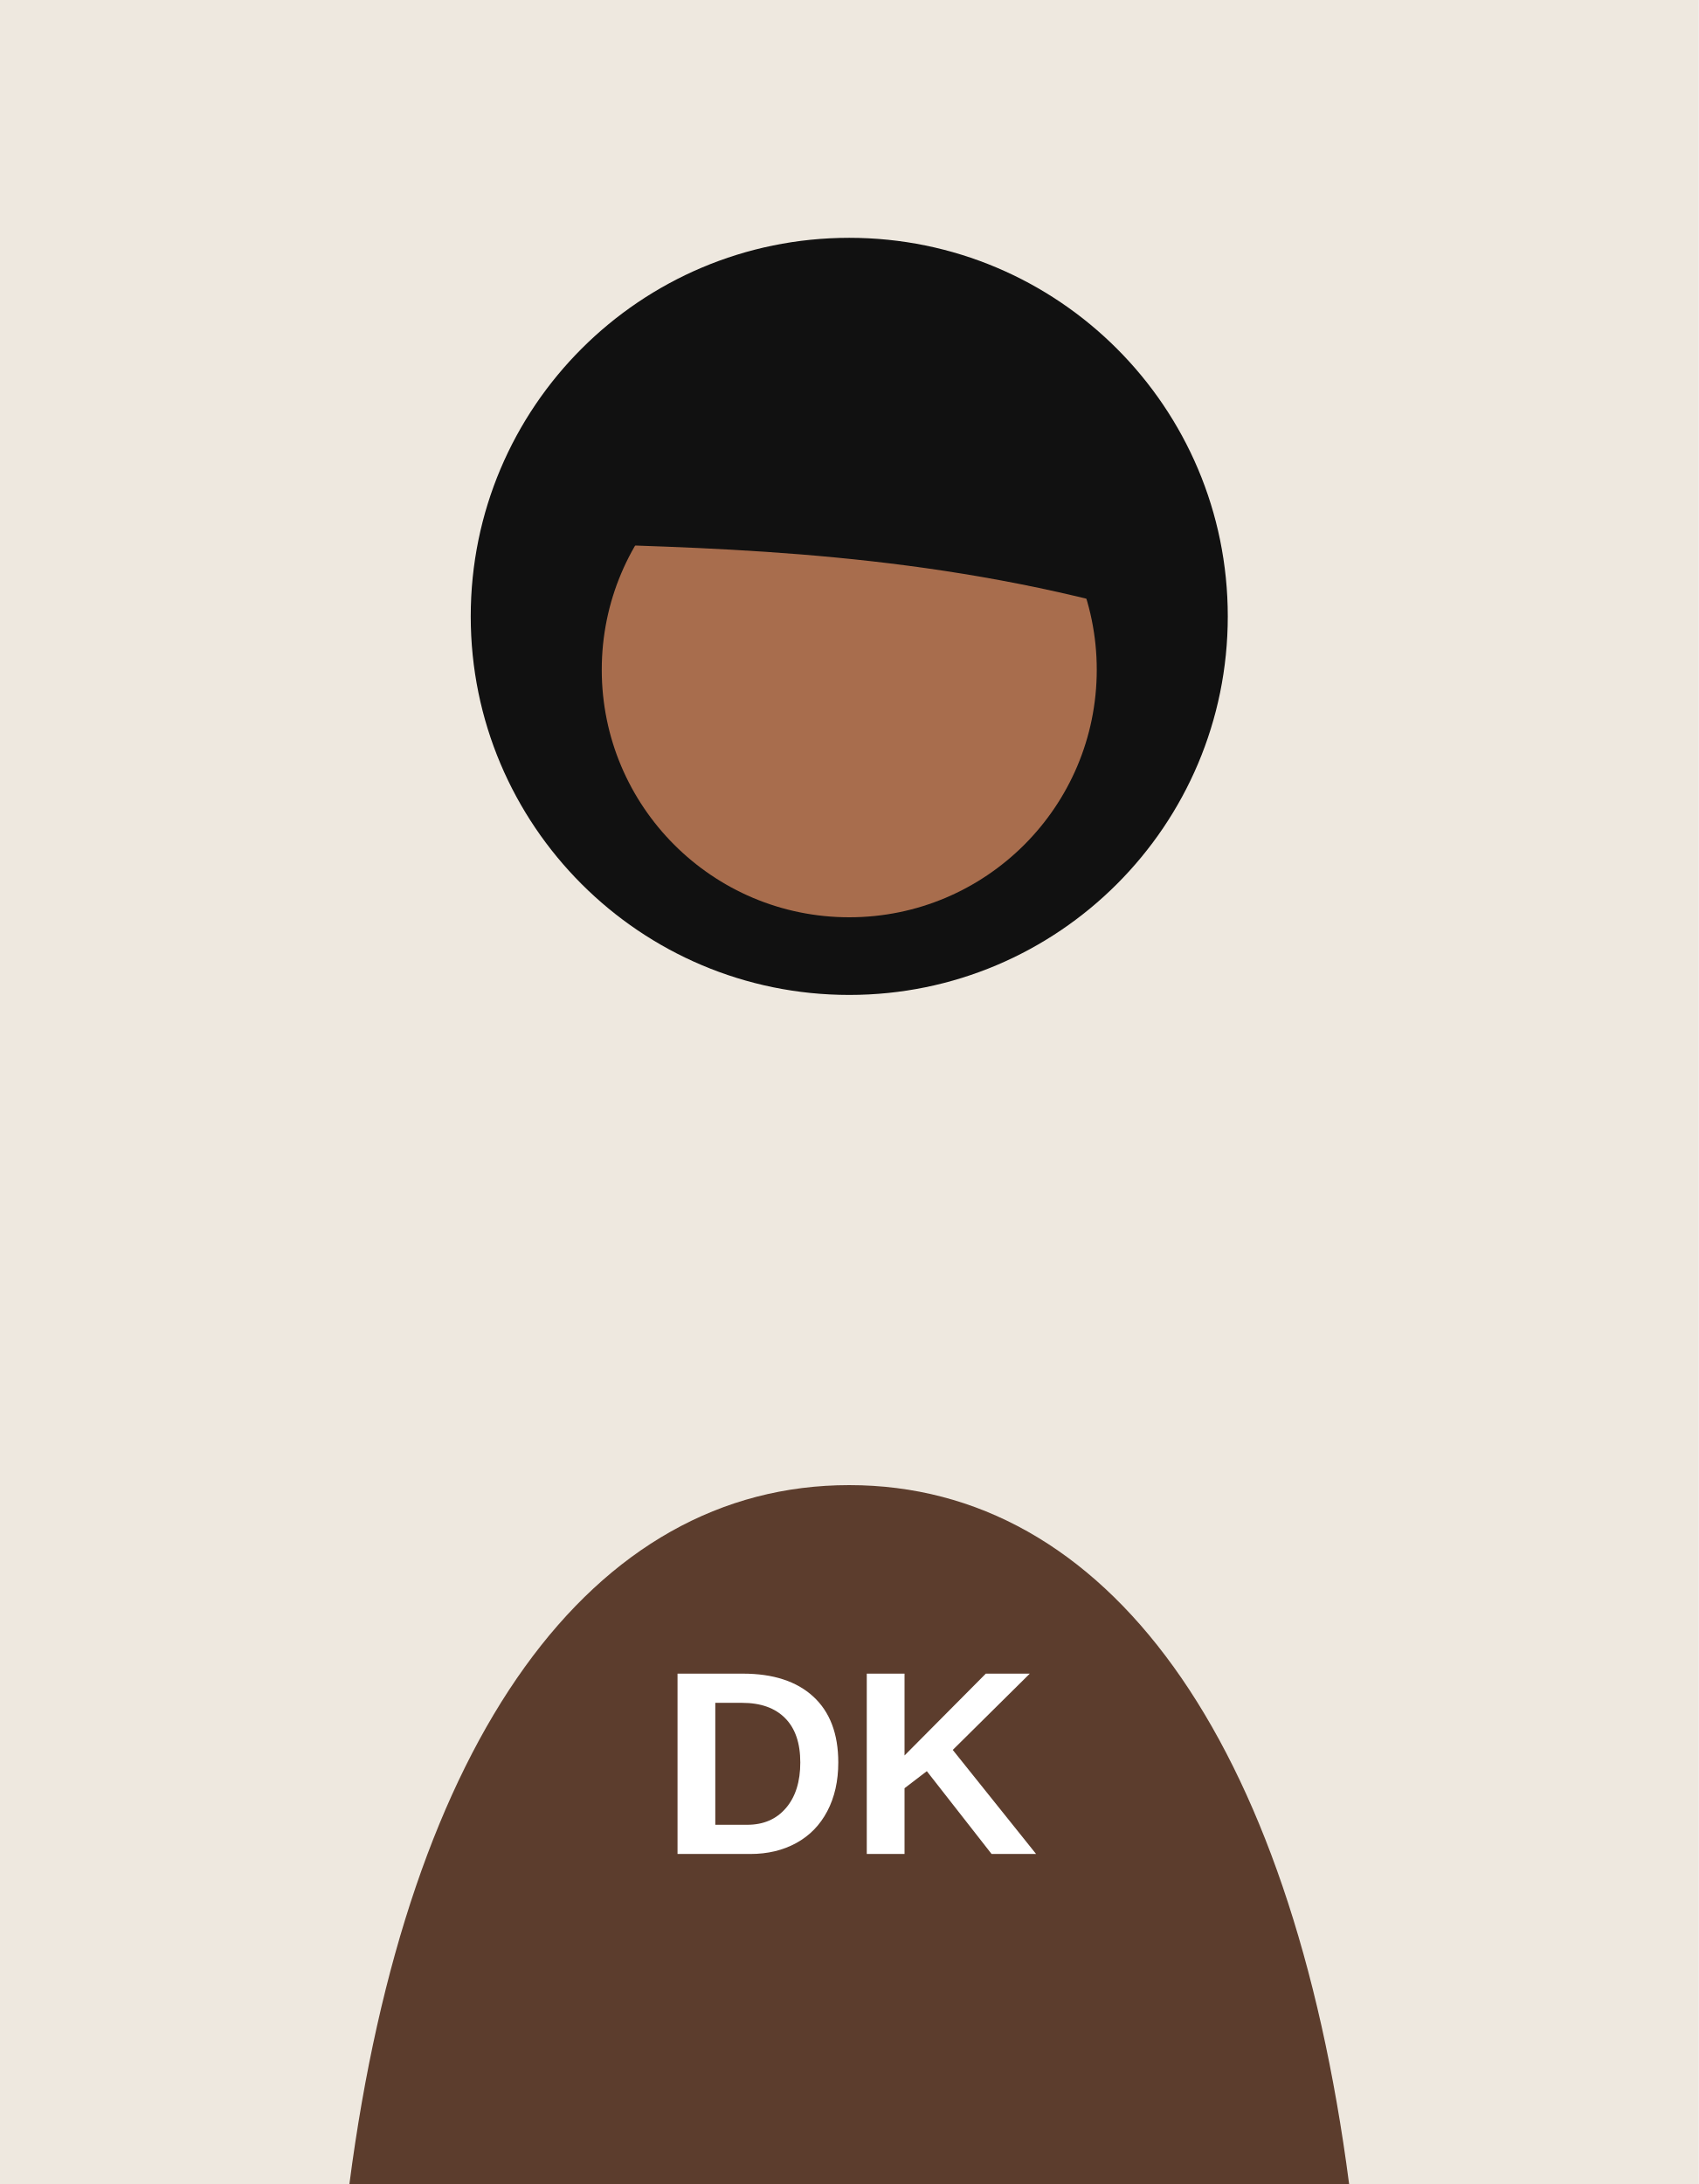
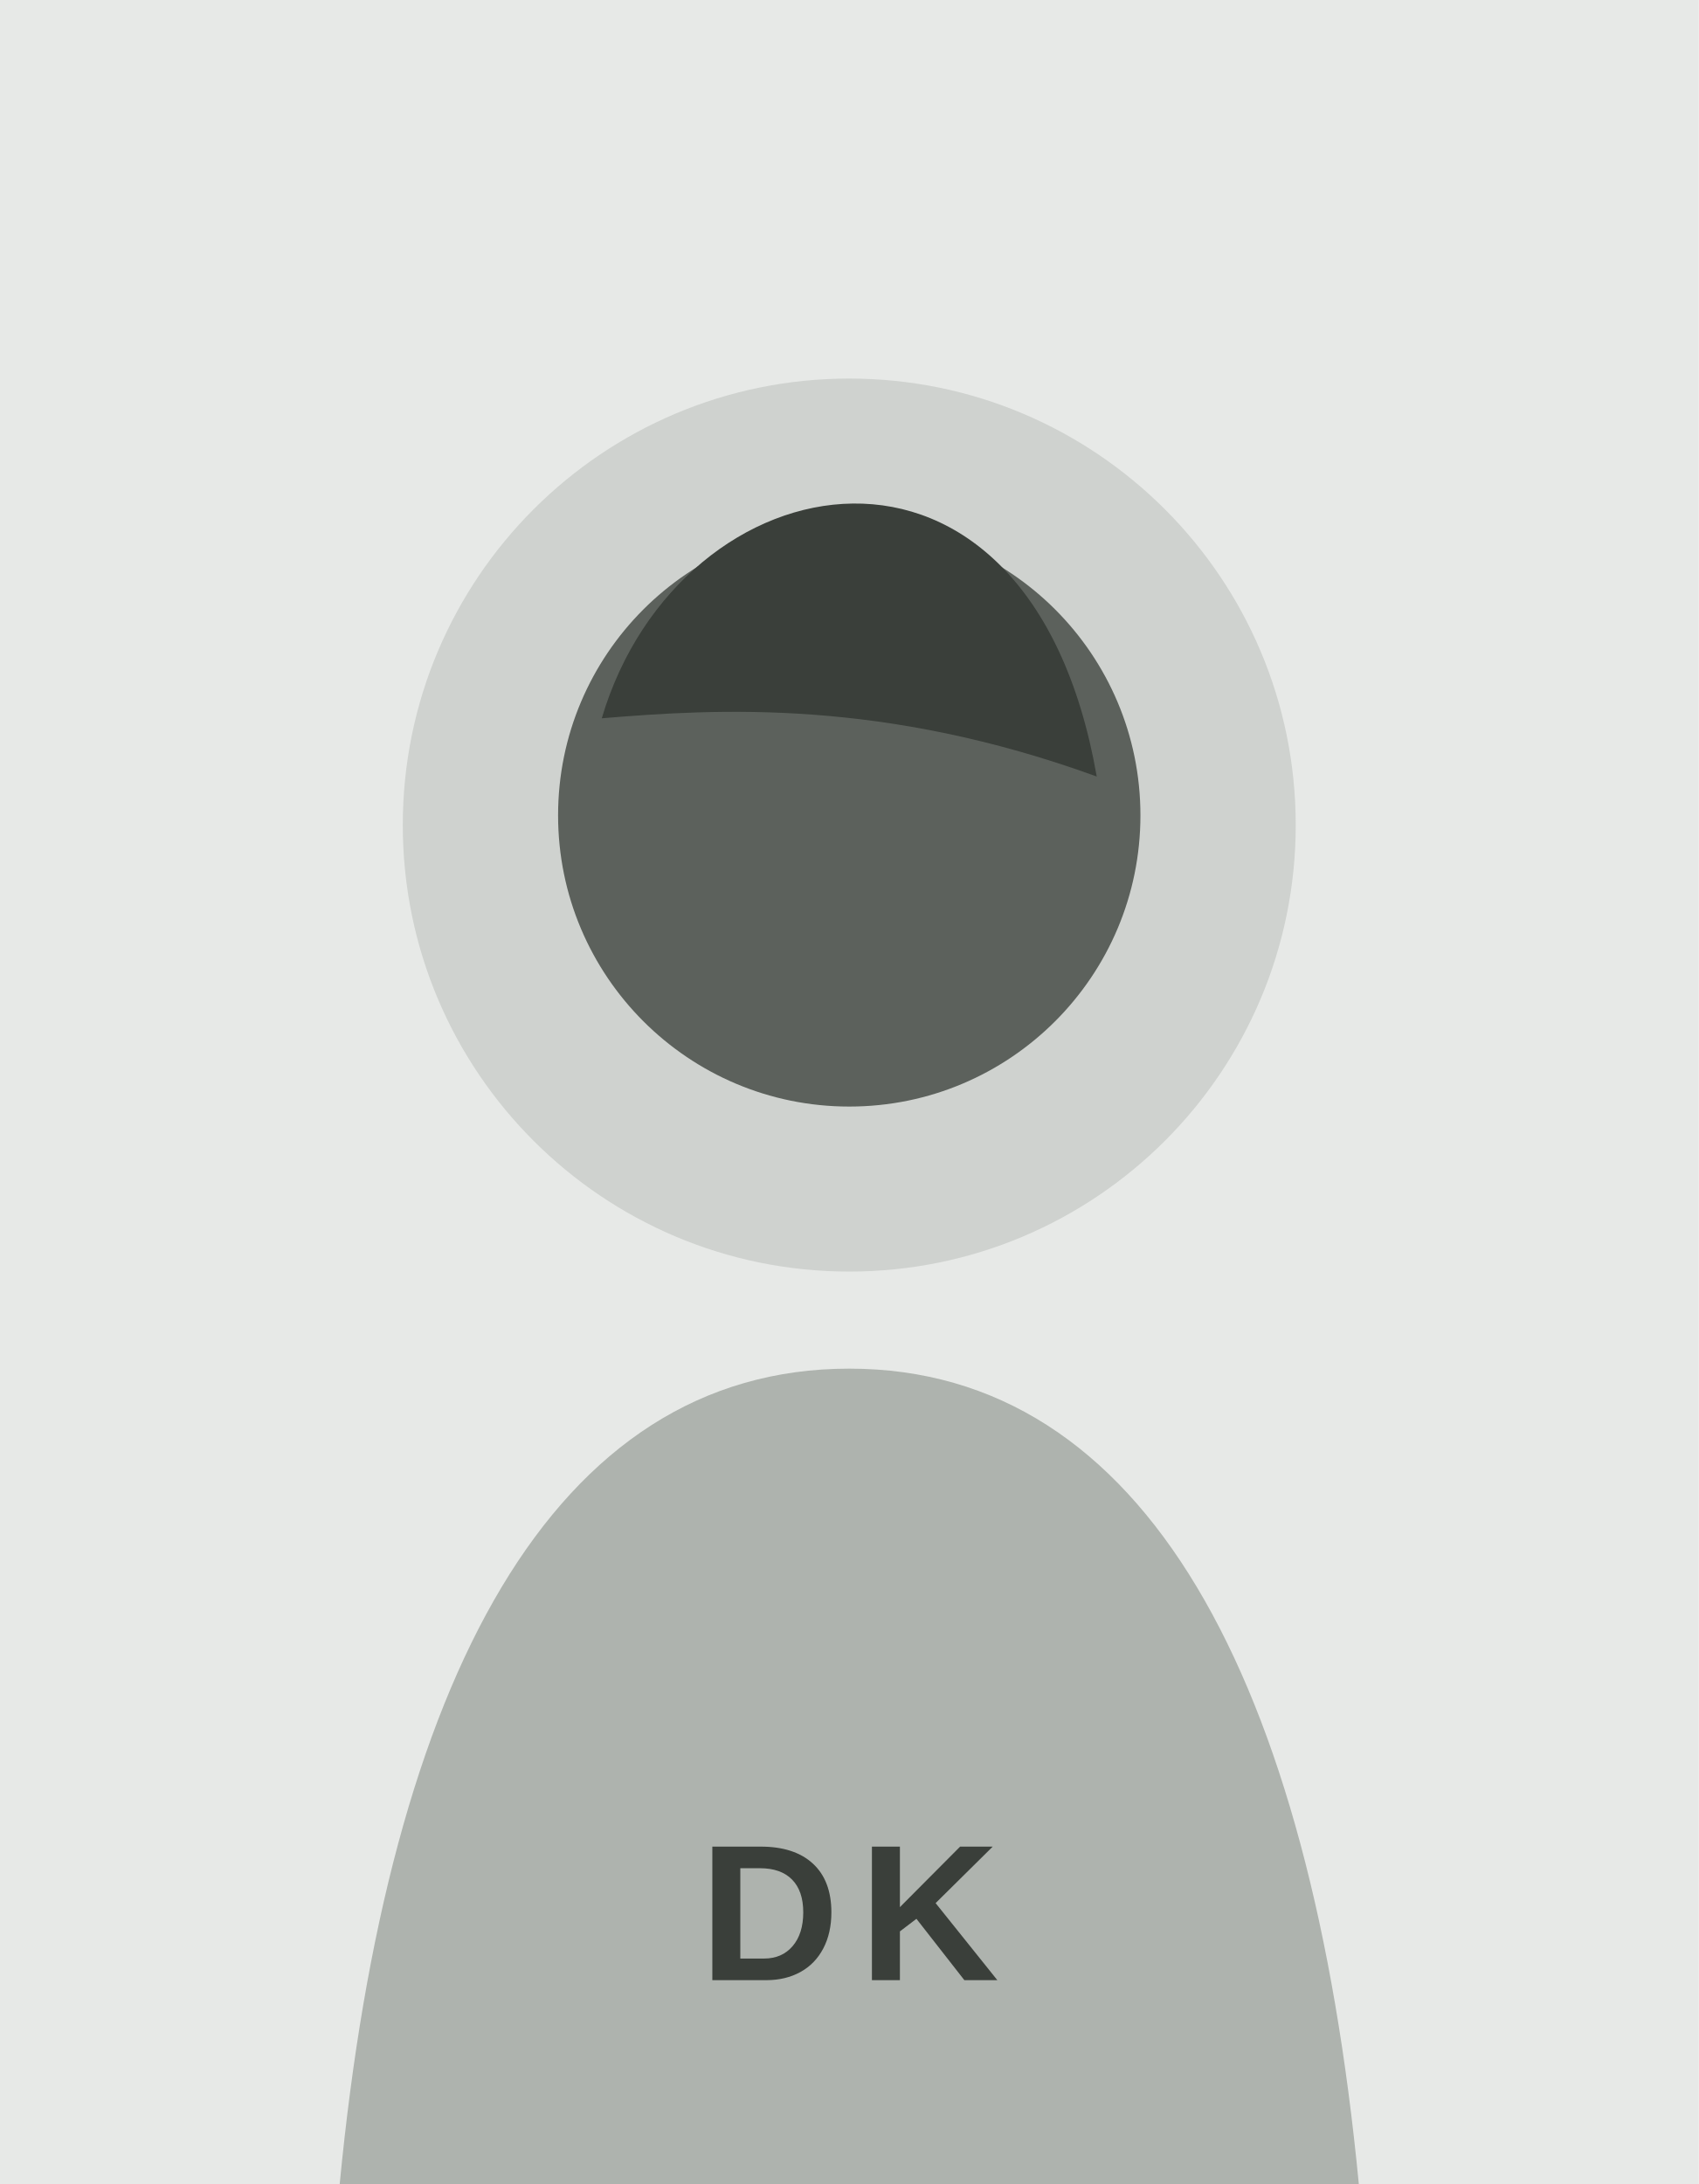
- <svg xmlns="http://www.w3.org/2000/svg" viewBox="0 0 350 450" role="img" aria-labelledby="title desc">
-   <rect width="350" height="450" fill="#eee8df" />
-   <circle cx="175" cy="127" r="78" fill="#111111" />
-   <path d="M72 450c12-92 50-144 103-144s91 52 103 144z" fill="#5c3d2d" />
-   <circle cx="175" cy="138" r="51" fill="#a86d4d" />
-   <path d="M118 112c17-46 99-57 116 14-43-12-83-13-116-14z" fill="#111111" />
-   <text x="175" y="382" fill="#ffffff" font-family="Manrope, Arial, sans-serif" font-size="54" font-weight="700" text-anchor="middle">DK</text>
+ <svg xmlns="http://www.w3.org/2000/svg" viewBox="0 0 350 450" role="img" aria-labelledby="t d">
+   <rect width="350" height="450" fill="#e7e9e7" />
+   <circle cx="175" cy="170" r="92" fill="#cfd2cf" />
+   <path d="M70 450c10-104 44-168 105-168s95 64 105 168z" fill="#aeb3ae" />
+   <circle cx="175" cy="168" r="60" fill="#5c615c" />
+   <path d="M124 148c16-54 88-68 102 12-44-16-78-14-102-12z" fill="#3a3f3a" />
+   <text x="175" y="408" fill="#3a3f3a" font-family="Manrope, Arial, sans-serif" font-size="40" font-weight="700" text-anchor="middle" letter-spacing="4">DK</text>
</svg>
